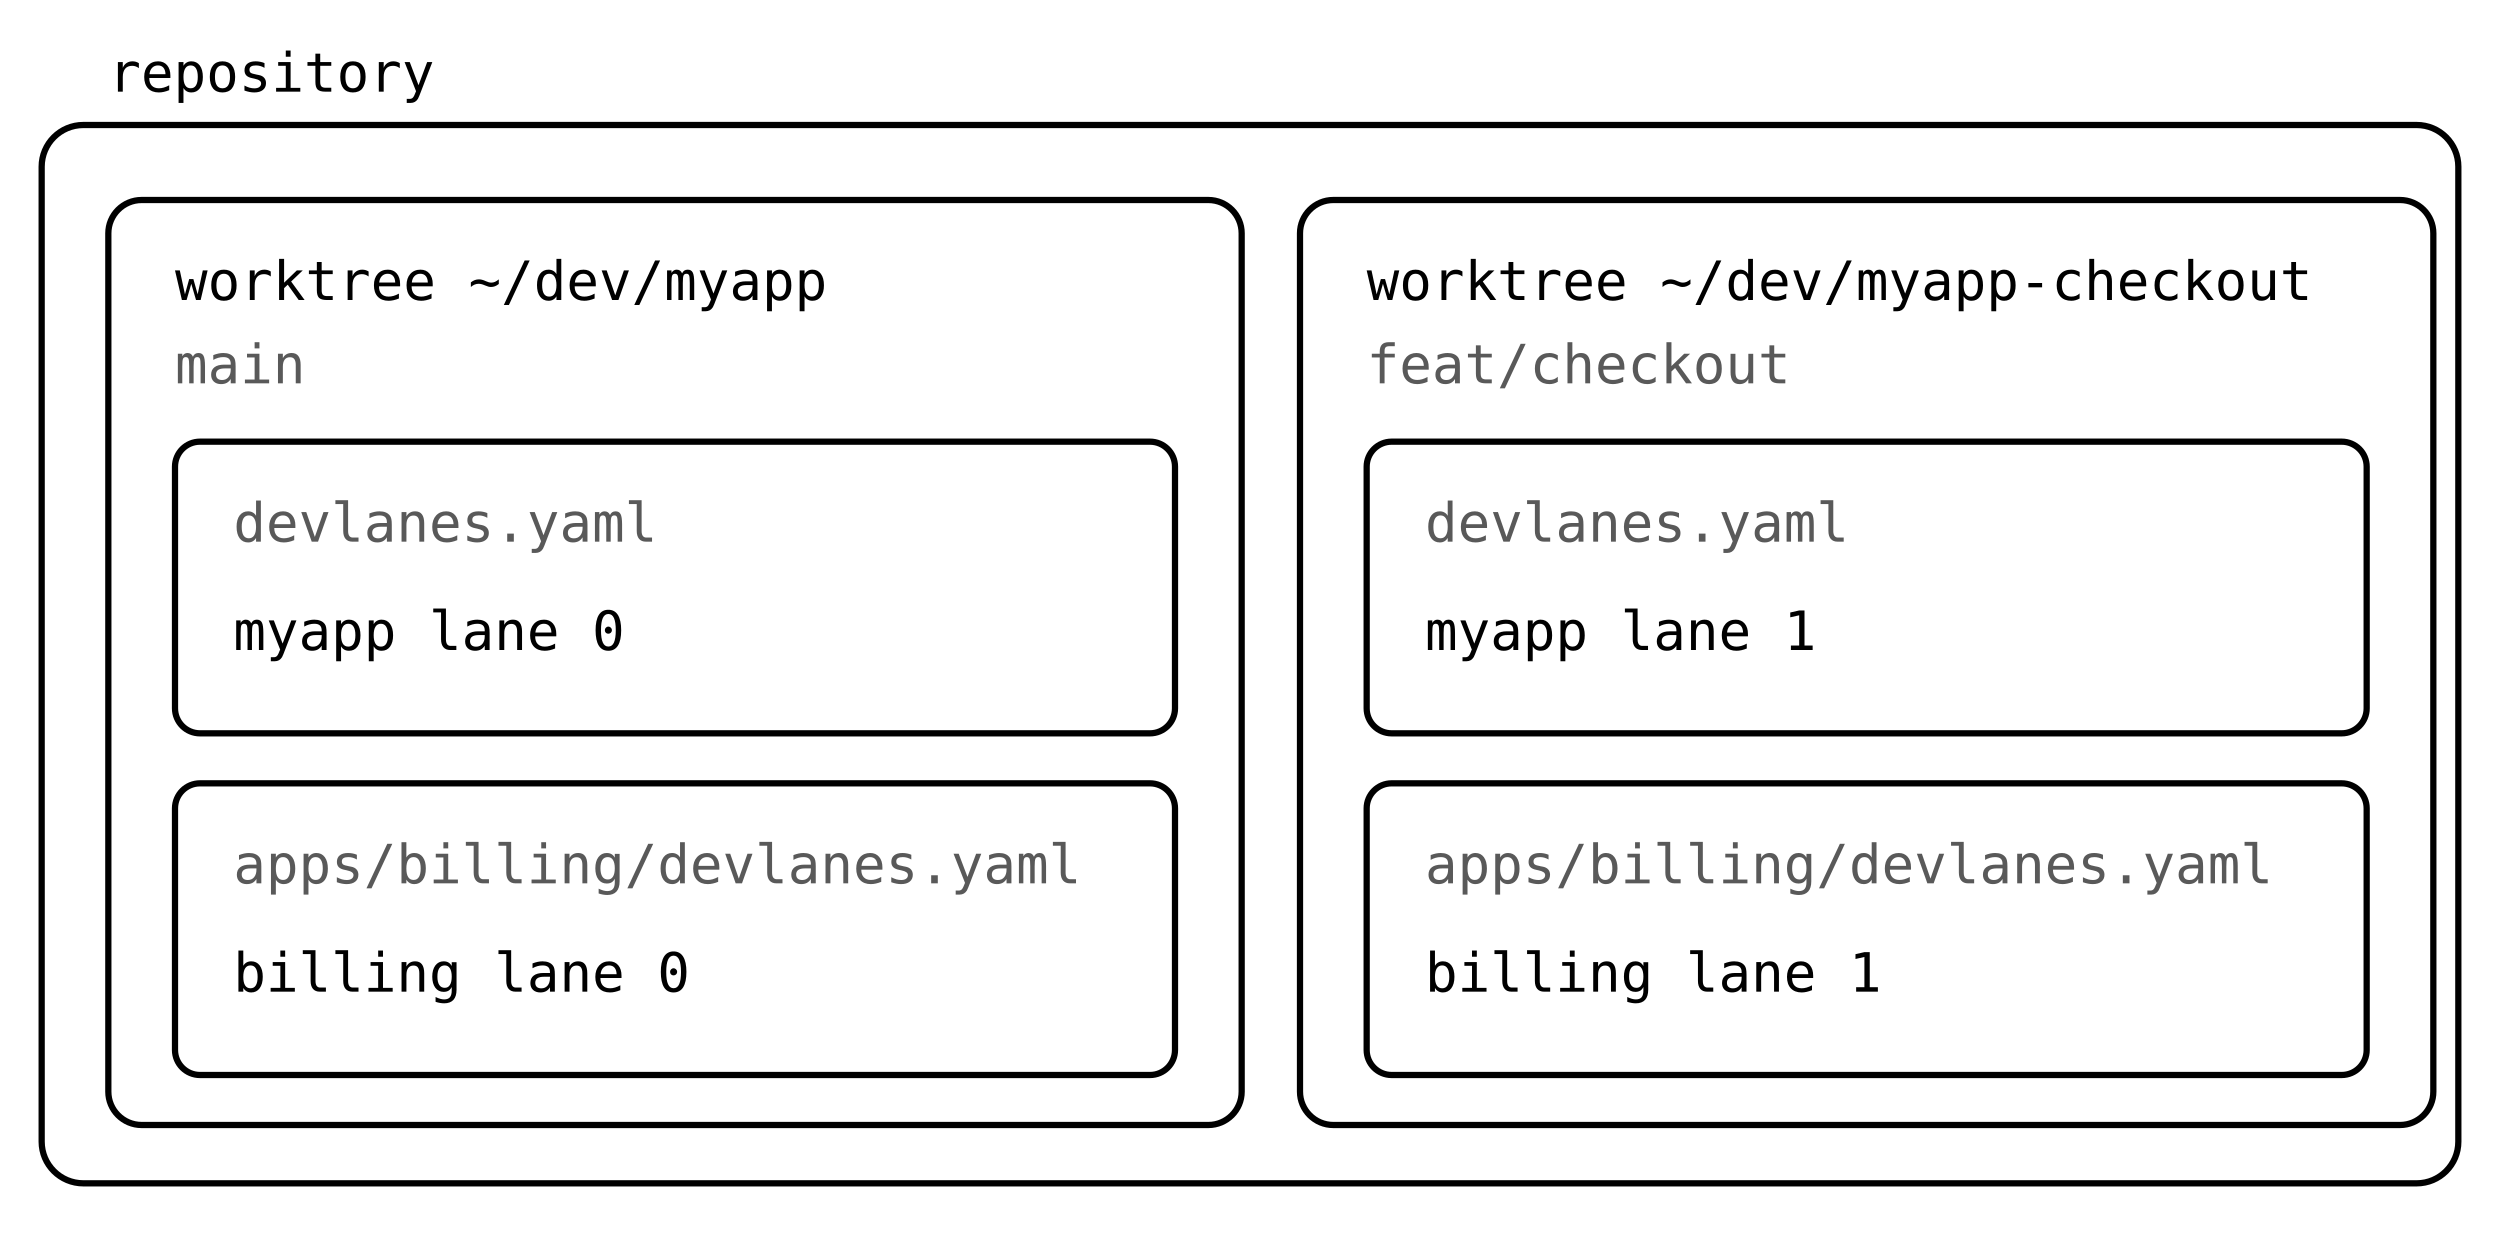
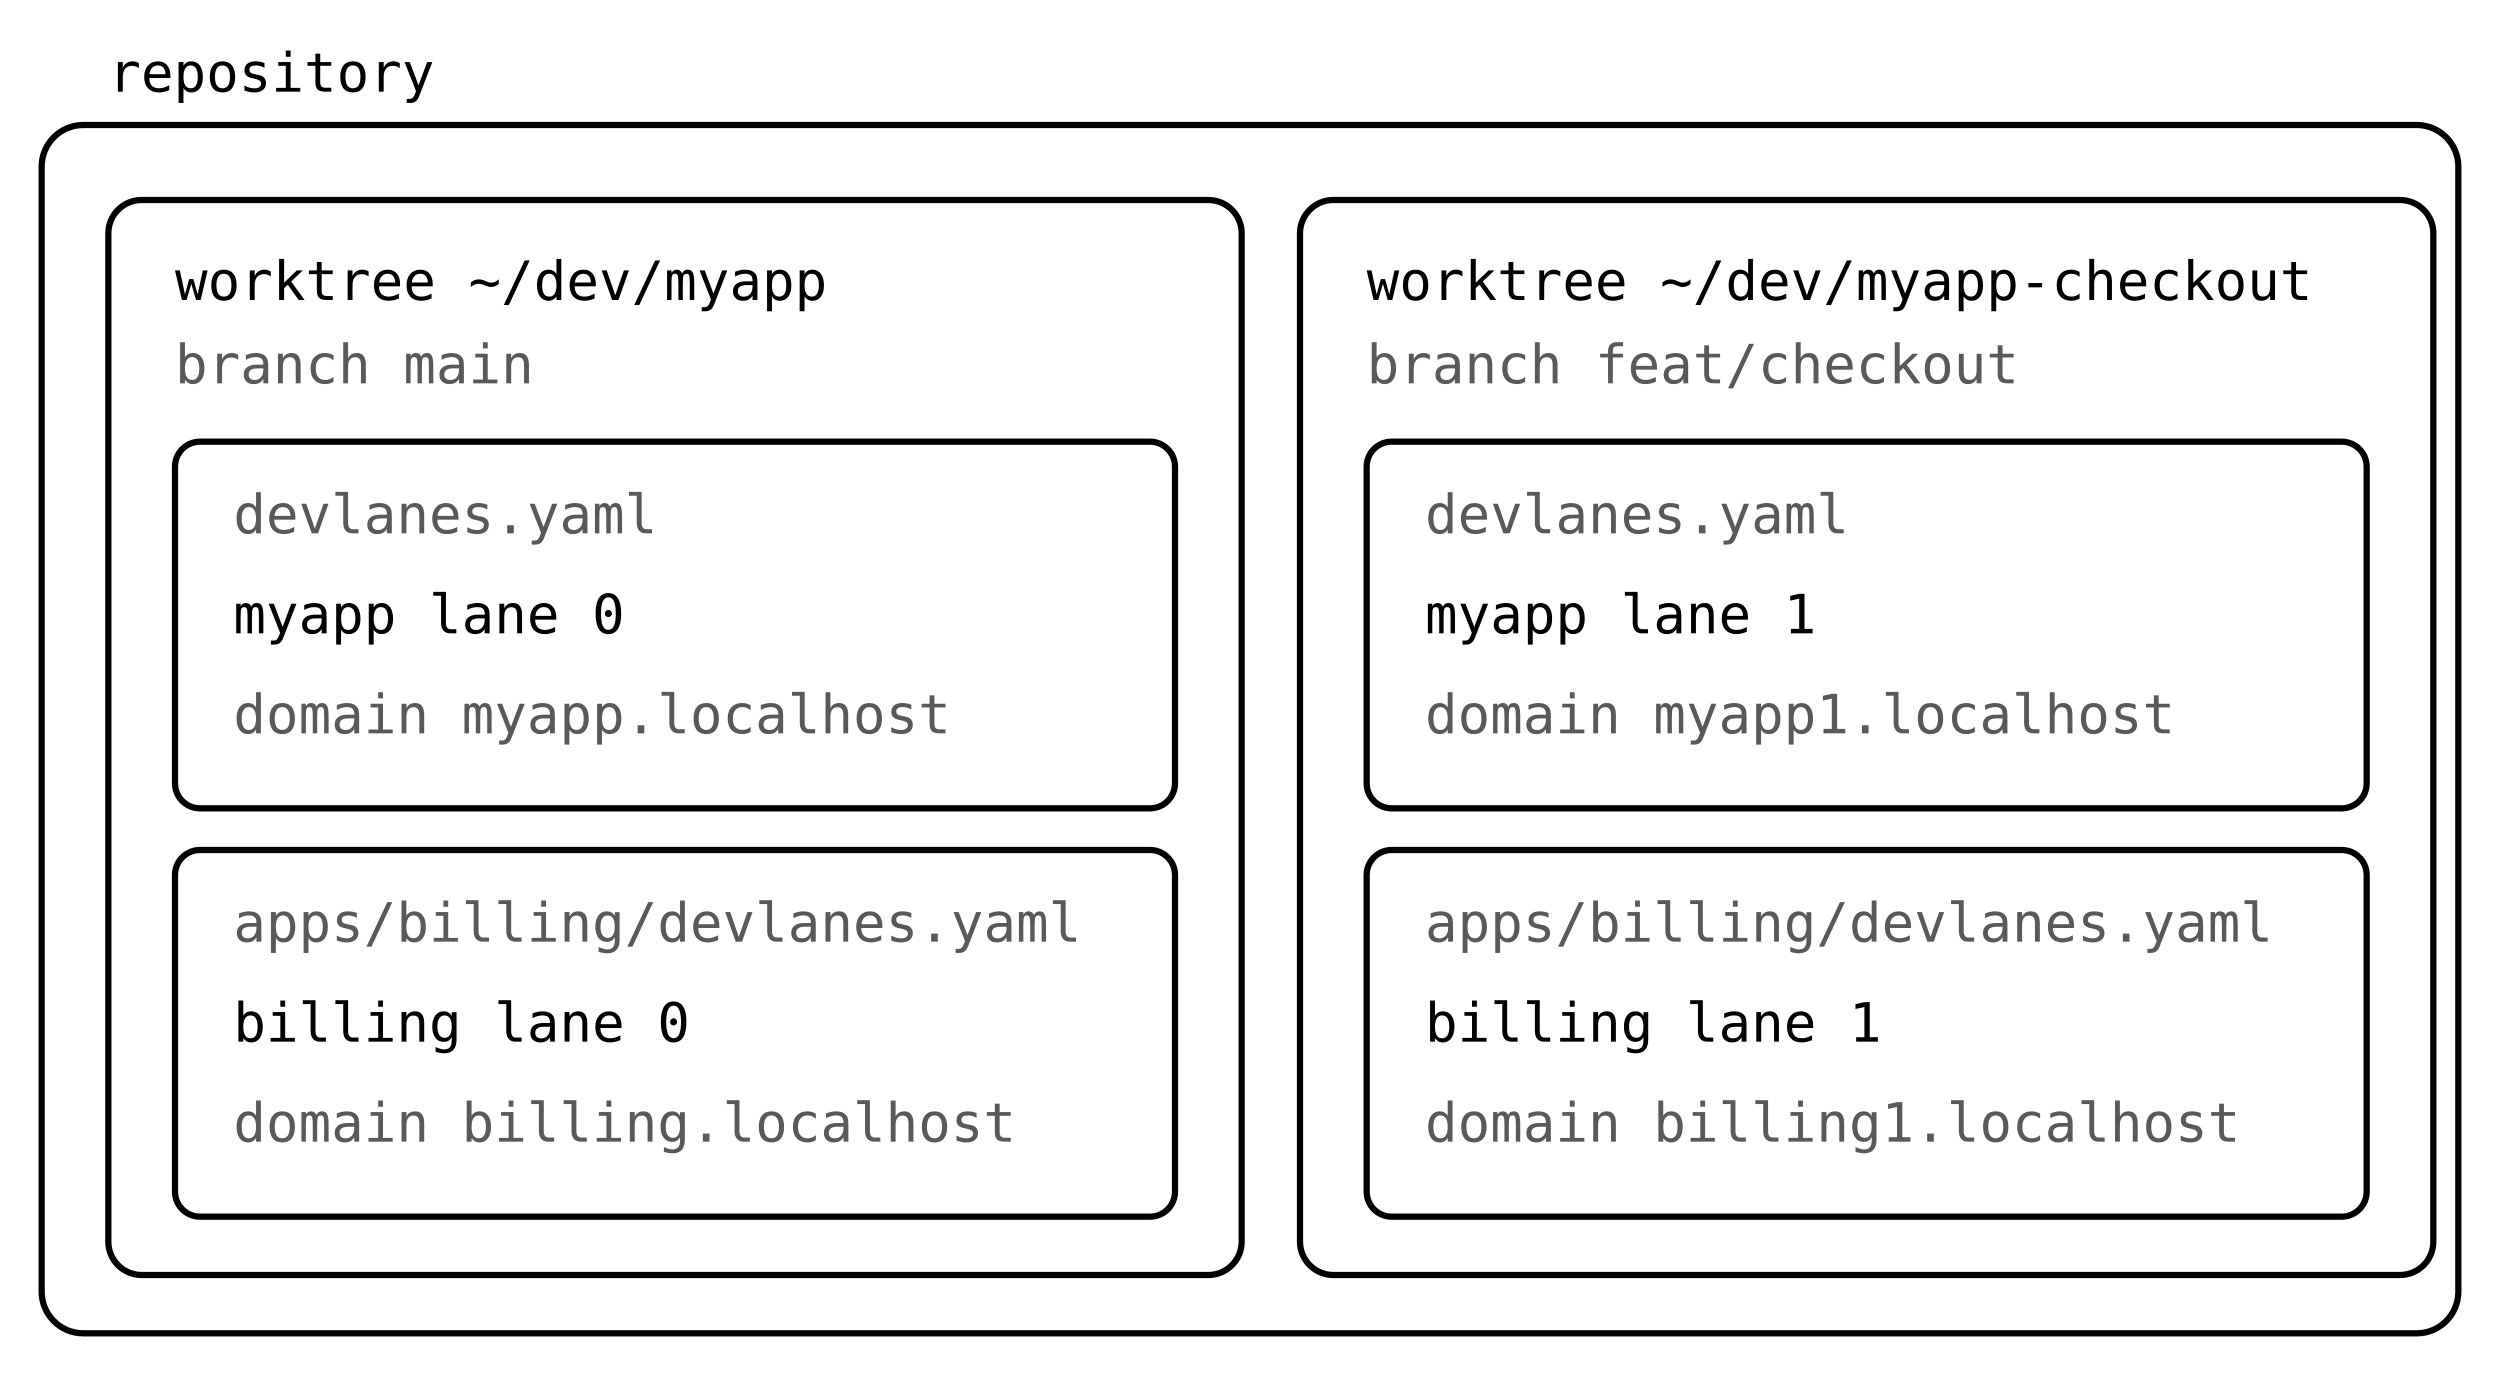
- <svg xmlns="http://www.w3.org/2000/svg" viewBox="0 0 600 300" role="img" font-family="'JetBrains Mono', ui-monospace, monospace" font-size="13">
+ <svg xmlns="http://www.w3.org/2000/svg" viewBox="0 0 600 330" role="img" font-family="'JetBrains Mono', ui-monospace, monospace" font-size="13">
  <style>
    .line { stroke: var(--dl-diagram-line, currentColor); fill: none; stroke-width: 1.5; }
    .fill { fill: var(--dl-diagram-fill, transparent); stroke: var(--dl-diagram-line, currentColor); stroke-width: 1.5; }
    .label { fill: currentColor; }
    .dim { fill: currentColor; opacity: 0.65; }
  </style>
-   <rect class="line" x="10" y="30" width="580" height="254" rx="10" />
+   <rect class="line" x="10" y="30" width="580" height="290" rx="10" />
  <text class="label" x="26" y="22">repository</text>
-   <rect class="fill" x="26" y="48" width="272" height="222" rx="8" />
+   <rect class="fill" x="26" y="48" width="272" height="258" rx="8" />
  <text class="label" x="42" y="72">worktree ~/dev/myapp</text>
-   <text class="dim" x="42" y="92">main</text>
-   <rect class="line" x="42" y="106" width="240" height="70" rx="6" />
-   <text class="dim" x="56" y="130">devlanes.yaml</text>
-   <text class="label" x="56" y="156">myapp lane 0</text>
-   <rect class="line" x="42" y="188" width="240" height="70" rx="6" />
-   <text class="dim" x="56" y="212">apps/billing/devlanes.yaml</text>
-   <text class="label" x="56" y="238">billing lane 0</text>
-   <rect class="fill" x="312" y="48" width="272" height="222" rx="8" />
+   <text class="dim" x="42" y="92">branch main</text>
+   <rect class="line" x="42" y="106" width="240" height="88" rx="6" />
+   <text class="dim" x="56" y="128">devlanes.yaml</text>
+   <text class="label" x="56" y="152">myapp lane 0</text>
+   <text class="dim" x="56" y="176">domain myapp.localhost</text>
+   <rect class="line" x="42" y="204" width="240" height="88" rx="6" />
+   <text class="dim" x="56" y="226">apps/billing/devlanes.yaml</text>
+   <text class="label" x="56" y="250">billing lane 0</text>
+   <text class="dim" x="56" y="274">domain billing.localhost</text>
+   <rect class="fill" x="312" y="48" width="272" height="258" rx="8" />
  <text class="label" x="328" y="72">worktree ~/dev/myapp-checkout</text>
-   <text class="dim" x="328" y="92">feat/checkout</text>
-   <rect class="line" x="328" y="106" width="240" height="70" rx="6" />
-   <text class="dim" x="342" y="130">devlanes.yaml</text>
-   <text class="label" x="342" y="156">myapp lane 1</text>
-   <rect class="line" x="328" y="188" width="240" height="70" rx="6" />
-   <text class="dim" x="342" y="212">apps/billing/devlanes.yaml</text>
-   <text class="label" x="342" y="238">billing lane 1</text>
+   <text class="dim" x="328" y="92">branch feat/checkout</text>
+   <rect class="line" x="328" y="106" width="240" height="88" rx="6" />
+   <text class="dim" x="342" y="128">devlanes.yaml</text>
+   <text class="label" x="342" y="152">myapp lane 1</text>
+   <text class="dim" x="342" y="176">domain myapp1.localhost</text>
+   <rect class="line" x="328" y="204" width="240" height="88" rx="6" />
+   <text class="dim" x="342" y="226">apps/billing/devlanes.yaml</text>
+   <text class="label" x="342" y="250">billing lane 1</text>
+   <text class="dim" x="342" y="274">domain billing1.localhost</text>
</svg>
